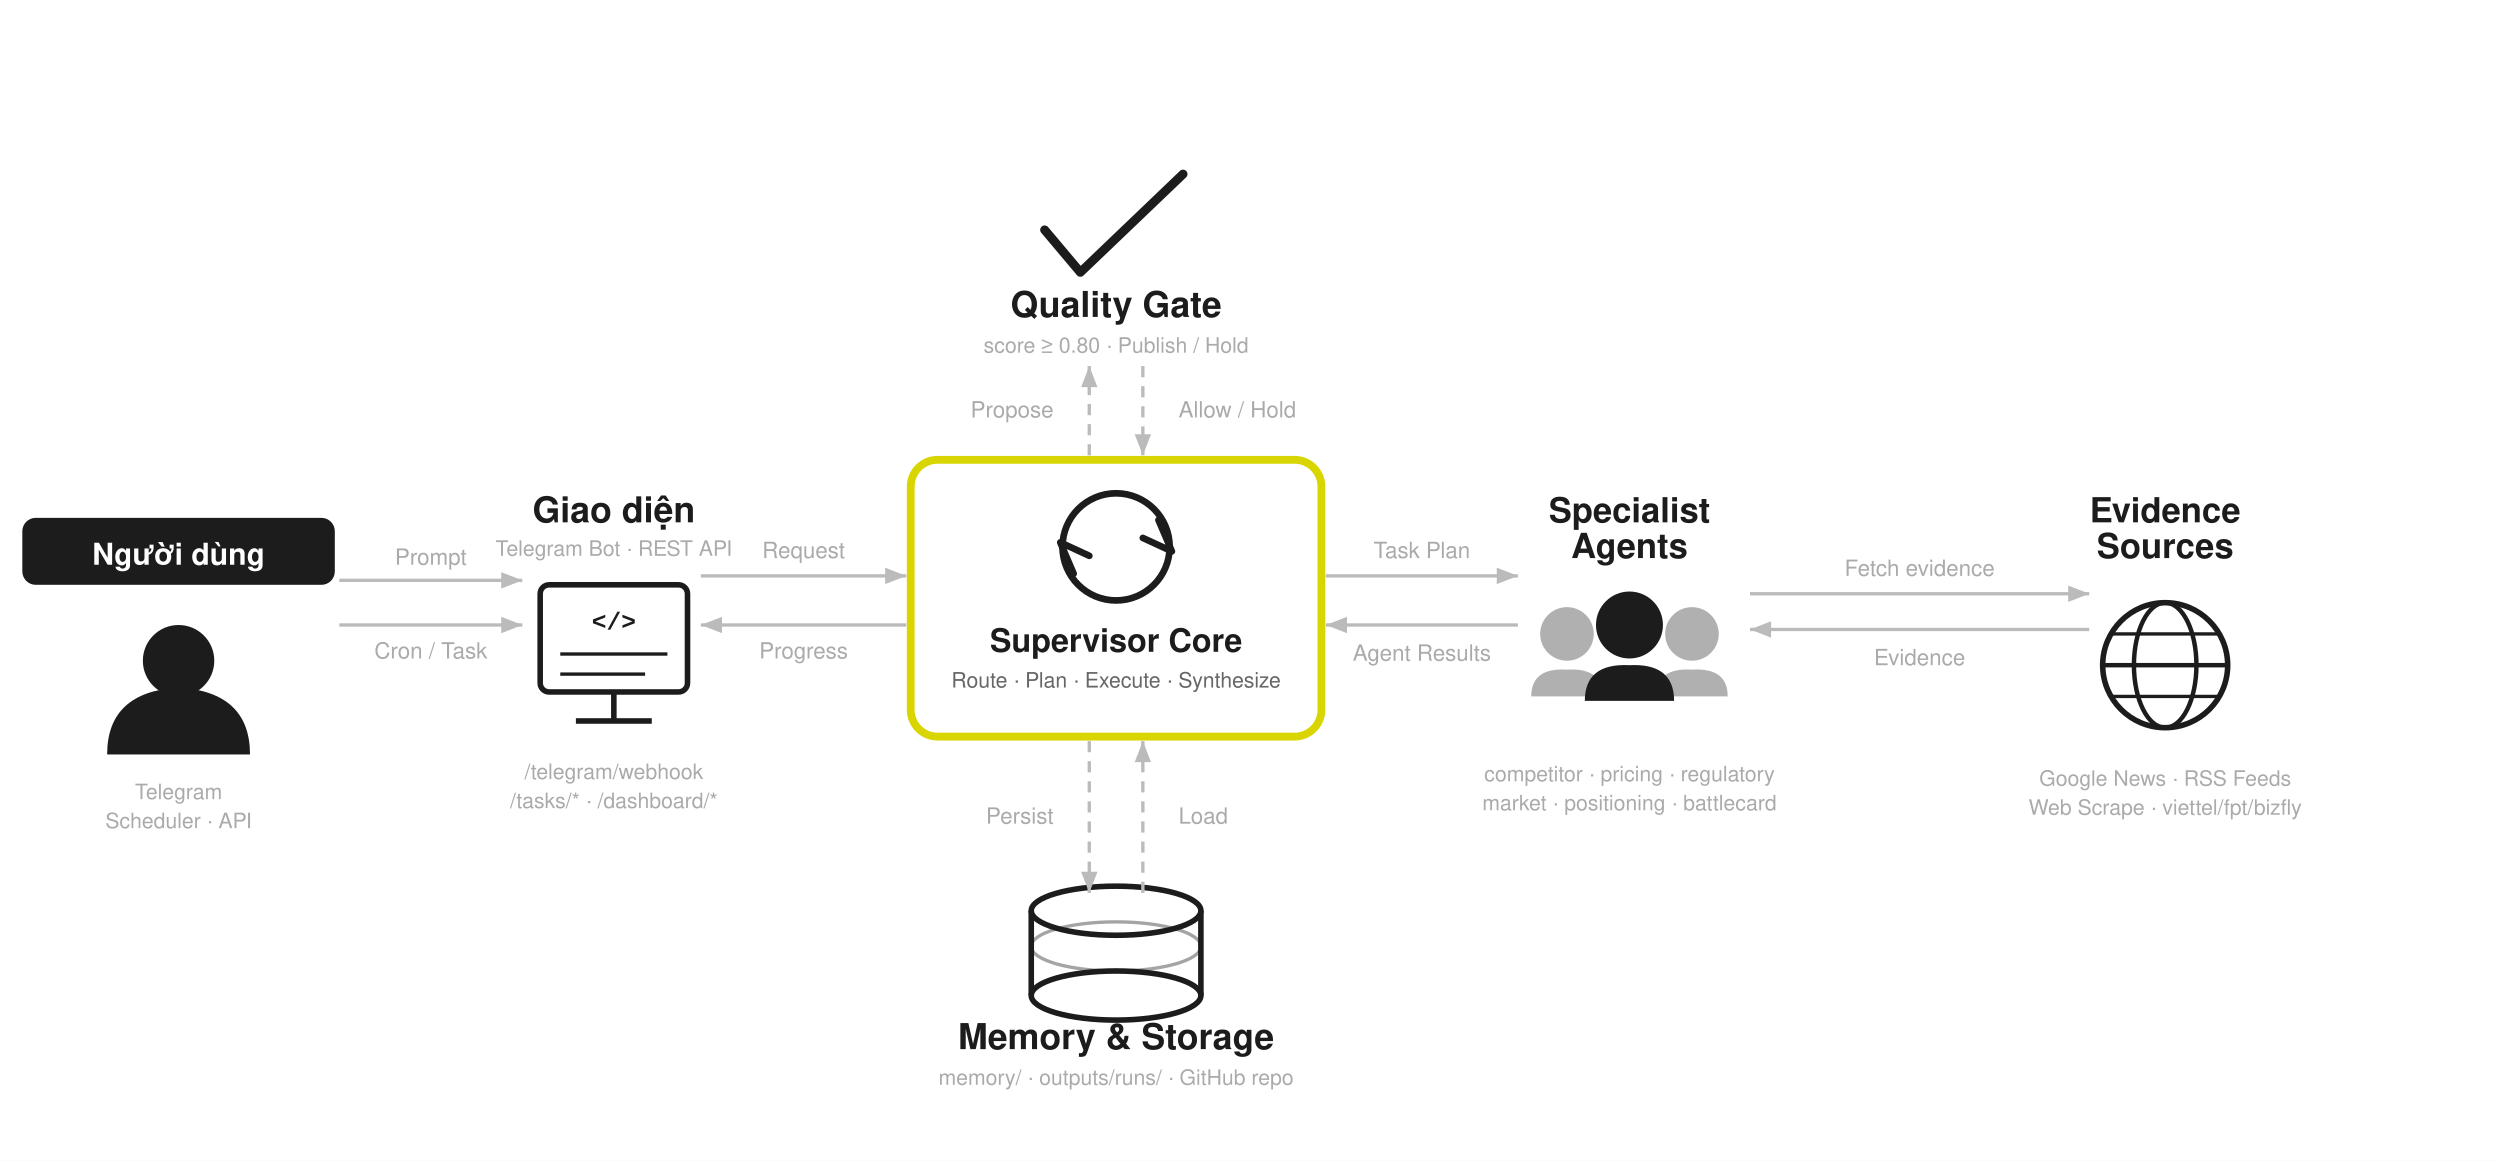
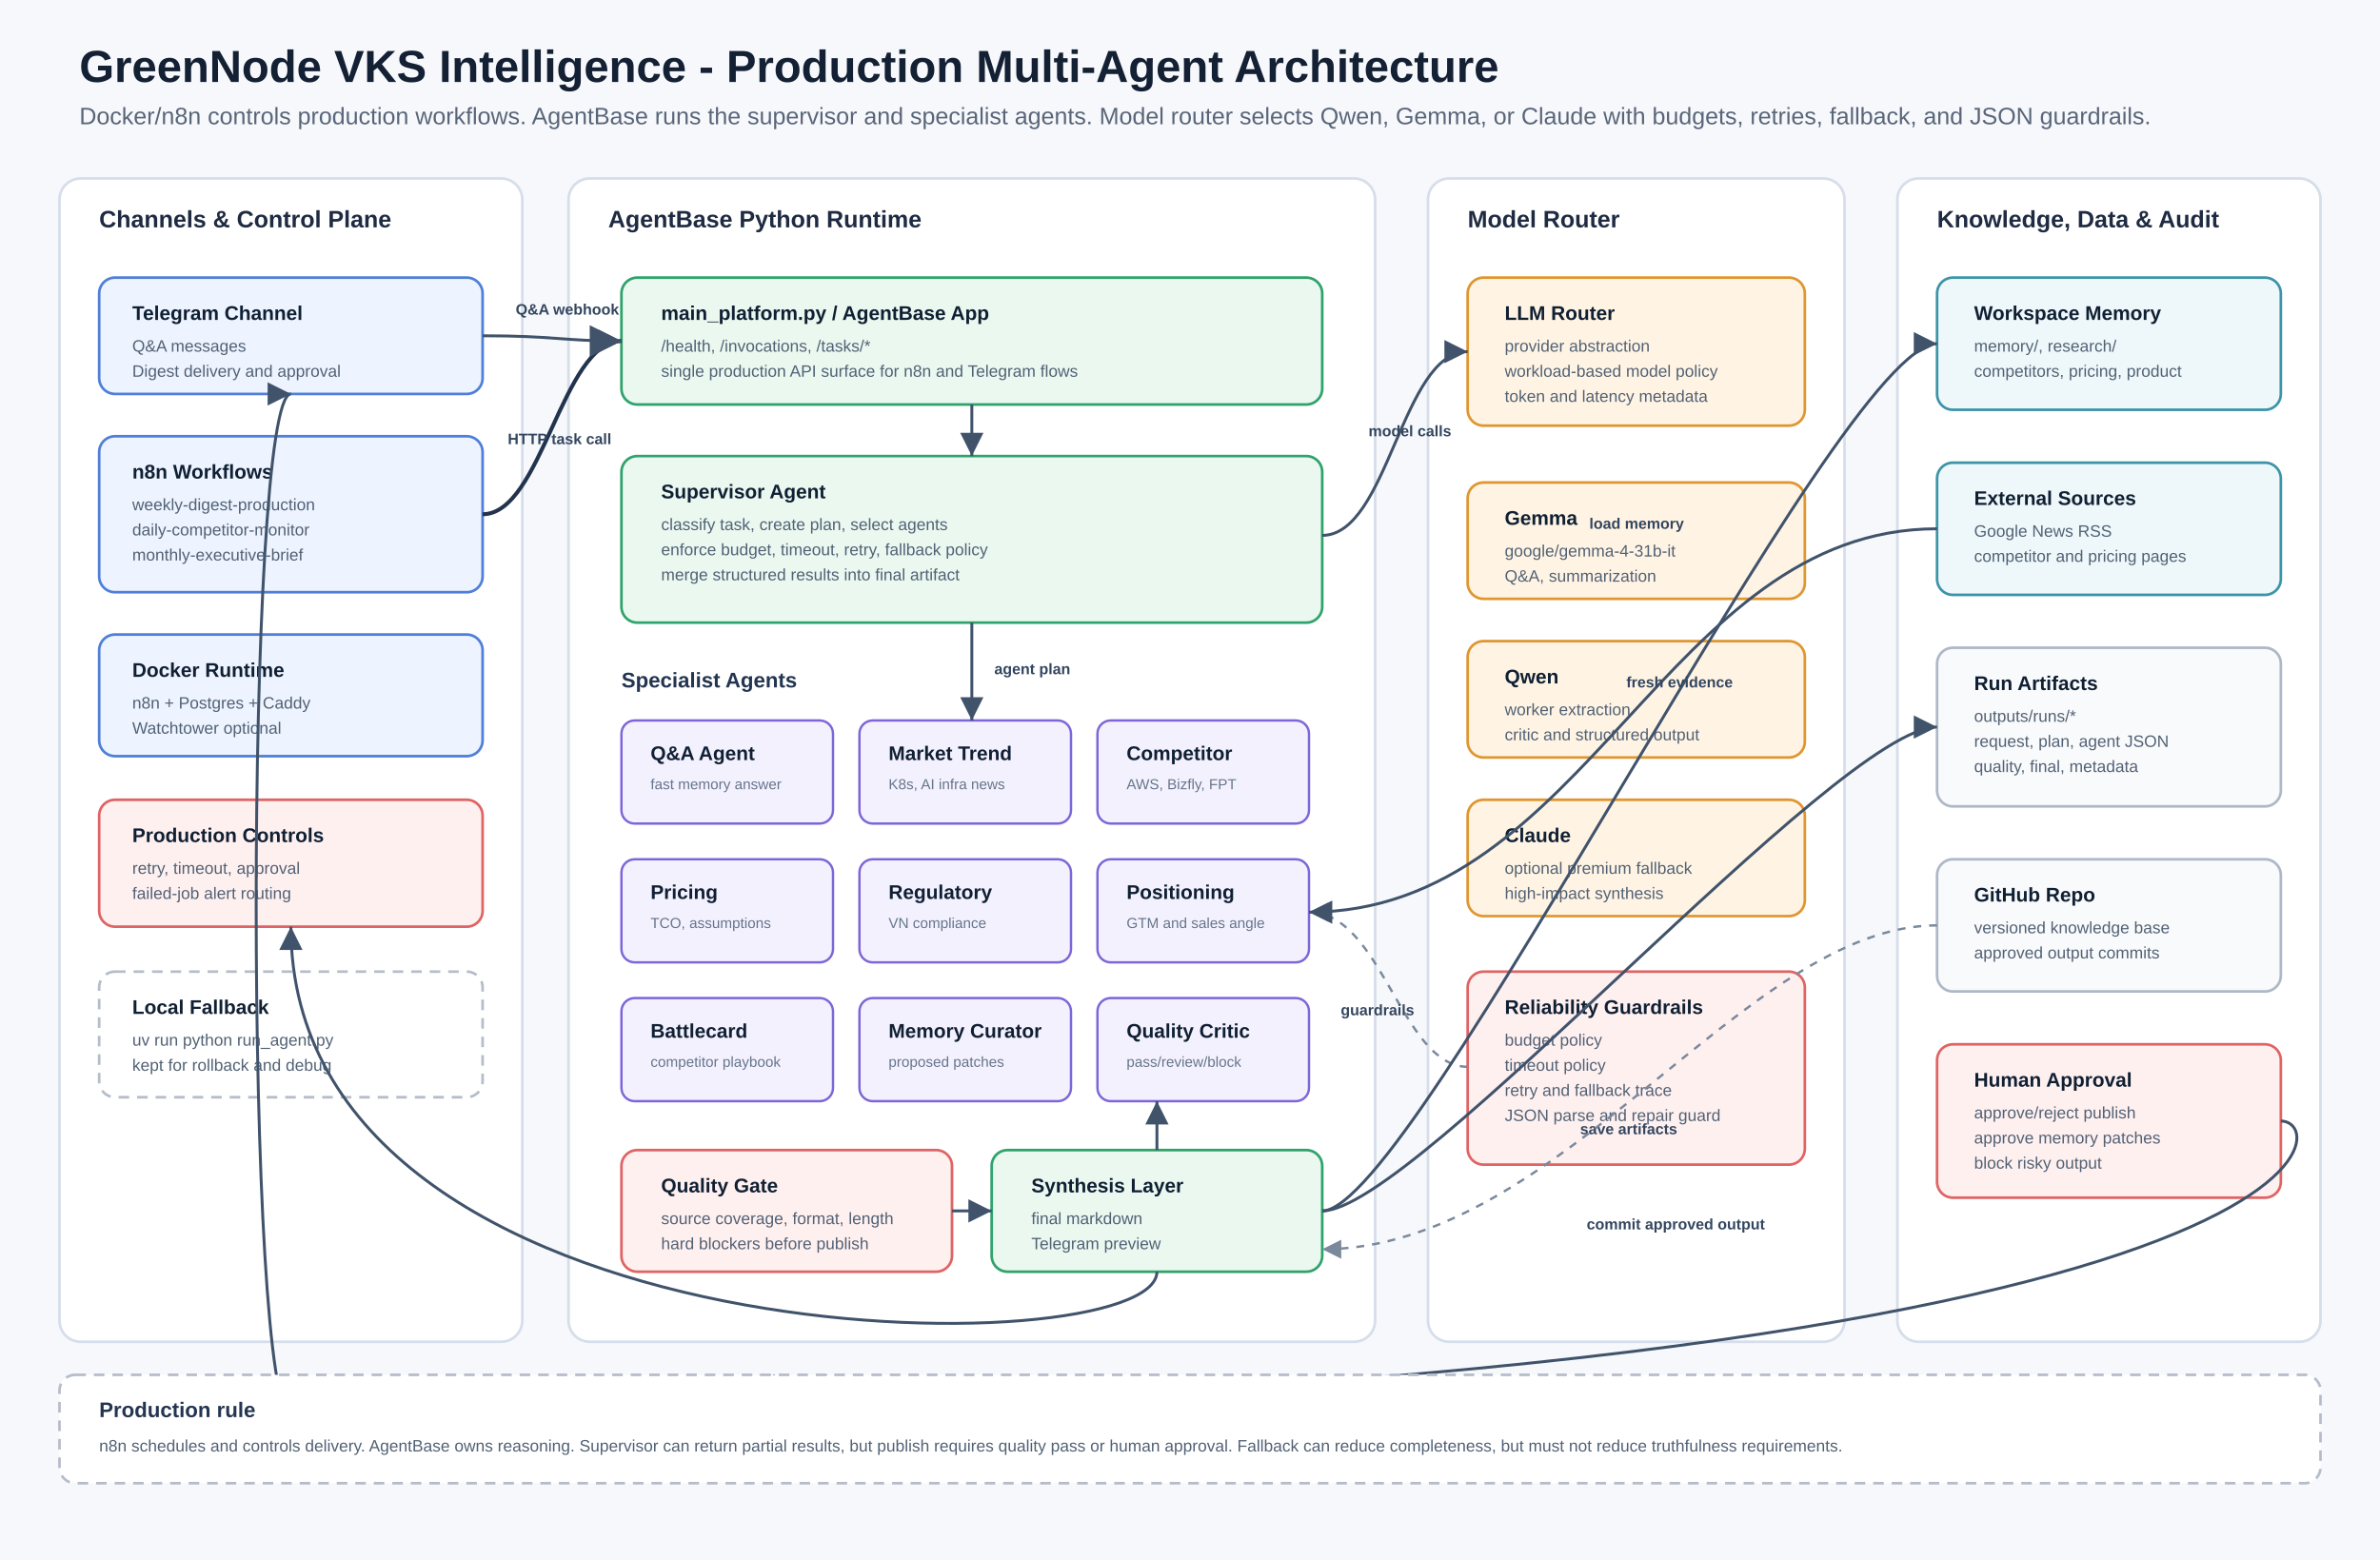
- <svg xmlns="http://www.w3.org/2000/svg" viewBox="0 0 1120 520" font-family="-apple-system, BlinkMacSystemFont, 'Segoe UI', Helvetica, Arial, sans-serif">
+ <svg xmlns="http://www.w3.org/2000/svg" width="1800" height="1180" viewBox="0 0 1800 1180">
  <defs>
-     <marker id="ah" viewBox="0 0 10 8" refX="9" refY="4" markerWidth="7" markerHeight="6" orient="auto">
-       <path d="M0,0.5 L9,4 L0,7.5 Z" fill="#bbb" />
+     <style>
+       .bg { fill: #f6f8fb; }
+       .title { font: 700 34px Arial, sans-serif; fill: #142033; }
+       .subtitle { font: 400 18px Arial, sans-serif; fill: #596579; }
+       .lane-title { font: 700 18px Arial, sans-serif; fill: #1e2b42; }
+       .group-title { font: 700 16px Arial, sans-serif; fill: #233550; }
+       .box-title { font: 700 15px Arial, sans-serif; fill: #102033; }
+       .box-text { font: 400 12.5px Arial, sans-serif; fill: #516174; }
+       .tiny { font: 400 11px Arial, sans-serif; fill: #65758a; }
+       .label { font: 700 11.5px Arial, sans-serif; fill: #33465f; }
+       .lane { fill: #ffffff; stroke: #d5deea; stroke-width: 2; rx: 16; }
+       .control { fill: #edf3ff; stroke: #4f7fd8; stroke-width: 2; rx: 12; }
+       .runtime { fill: #eaf8f0; stroke: #2fa36b; stroke-width: 2; rx: 12; }
+       .agent { fill: #f4f1ff; stroke: #7d66d8; stroke-width: 1.8; rx: 10; }
+       .model { fill: #fff4e4; stroke: #df9630; stroke-width: 2; rx: 12; }
+       .data { fill: #eef8fb; stroke: #3d94a8; stroke-width: 2; rx: 12; }
+       .guard { fill: #fff0f0; stroke: #df6464; stroke-width: 2; rx: 12; }
+       .store { fill: #f9fafc; stroke: #aeb8c7; stroke-width: 2; rx: 12; }
+       .optional { fill: #ffffff; stroke: #b5bdca; stroke-width: 2; stroke-dasharray: 8 6; rx: 12; }
+       .arrow { stroke: #40536b; stroke-width: 2.2; fill: none; marker-end: url(#arrow); }
+       .arrow-soft { stroke: #7a899c; stroke-width: 1.8; fill: none; marker-end: url(#arrow-soft); stroke-dasharray: 6 6; }
+       .arrow-strong { stroke: #22344d; stroke-width: 3; fill: none; marker-end: url(#arrow); }
+     </style>
+     <marker id="arrow" markerWidth="12" markerHeight="12" refX="10" refY="6" orient="auto">
+       <path d="M2,2 L10,6 L2,10 Z" fill="#40536b" />
+     </marker>
+     <marker id="arrow-soft" markerWidth="12" markerHeight="12" refX="10" refY="6" orient="auto">
+       <path d="M2,2 L10,6 L2,10 Z" fill="#7a899c" />
    </marker>
  </defs>
-   <rect width="1120" height="520" fill="#ffffff" />
-   <rect x="10" y="232" width="140" height="30" rx="6" fill="#1c1c1c" />
-   <text x="80" y="253" text-anchor="middle" fill="white" font-size="13.5" font-weight="700">Người dùng</text>
-   <circle cx="80" cy="296" r="16" fill="#1c1c1c" />
-   <path d="M48,338 Q48,310 80,308 Q112,310 112,338 Z" fill="#1c1c1c" />
-   <text x="80" y="358" text-anchor="middle" fill="#aaa" font-size="9.5">Telegram</text>
-   <text x="80" y="371" text-anchor="middle" fill="#aaa" font-size="9.5">Scheduler · API</text>
-   <text x="275" y="234" text-anchor="middle" fill="#1c1c1c" font-size="16" font-weight="700">Giao diện</text>
-   <text x="275" y="249" text-anchor="middle" fill="#aaa" font-size="9.5">Telegram Bot · REST API</text>
-   <rect x="242" y="262" width="66" height="48" rx="4" fill="none" stroke="#1c1c1c" stroke-width="2.5" />
-   <text x="275" y="282" text-anchor="middle" fill="#1c1c1c" font-family="'Courier New',monospace" font-size="11" font-weight="600">&lt;/&gt;</text>
-   <line x1="251" y1="293" x2="299" y2="293" stroke="#1c1c1c" stroke-width="1.5" />
-   <line x1="251" y1="302" x2="289" y2="302" stroke="#1c1c1c" stroke-width="1.5" />
-   <line x1="275" y1="310" x2="275" y2="323" stroke="#1c1c1c" stroke-width="2.5" />
-   <line x1="258" y1="323" x2="292" y2="323" stroke="#1c1c1c" stroke-width="2.5" />
-   <text x="275" y="349" text-anchor="middle" fill="#aaa" font-size="9.5">/telegram/webhook</text>
-   <text x="275" y="362" text-anchor="middle" fill="#aaa" font-size="9.5">/tasks/* · /dashboard/*</text>
-   <rect x="408" y="206" width="184" height="124" rx="12" fill="white" stroke="#d8d500" stroke-width="3.5" />
-   <g transform="translate(500,245)">
-     <path d="M-24,0 A24,24 0 0,1 24,0" fill="none" stroke="#1c1c1c" stroke-width="3" stroke-linecap="round" />
-     <path d="M19,-12 L25,2 L12,-4" fill="none" stroke="#1c1c1c" stroke-width="3" stroke-linecap="round" stroke-linejoin="round" />
-     <path d="M24,0 A24,24 0 0,1 -24,0" fill="none" stroke="#1c1c1c" stroke-width="3" stroke-linecap="round" />
-     <path d="M-19,12 L-25,-2 L-12,4" fill="none" stroke="#1c1c1c" stroke-width="3" stroke-linecap="round" stroke-linejoin="round" />
-   </g>
-   <text x="500" y="292" text-anchor="middle" fill="#1c1c1c" font-size="14.5" font-weight="700">Supervisor Core</text>
-   <text x="500" y="308" text-anchor="middle" fill="#666" font-size="9.5">Route · Plan · Execute · Synthesize</text>
-   <path d="M468,103 L484,122 L530,78" fill="none" stroke="#1c1c1c" stroke-width="4" stroke-linecap="round" stroke-linejoin="round" />
-   <text x="500" y="142" text-anchor="middle" fill="#1c1c1c" font-size="16" font-weight="700">Quality Gate</text>
-   <text x="500" y="158" text-anchor="middle" fill="#aaa" font-size="9.5">score ≥ 0.80 · Publish / Hold</text>
-   <text x="730" y="234" text-anchor="middle" fill="#1c1c1c" font-size="15.5" font-weight="700">Specialist</text>
-   <text x="730" y="250" text-anchor="middle" fill="#1c1c1c" font-size="15.5" font-weight="700">Agents</text>
-   <g transform="translate(730,300)">
-     <circle cx="-28" cy="-16" r="12" fill="#1c1c1c" opacity="0.35" />
-     <path d="M-44,12 Q-44,-1 -28,0 Q-12,-1 -12,12 Z" fill="#1c1c1c" opacity="0.35" />
-     <circle cx="0" cy="-20" r="15" fill="#1c1c1c" />
-     <path d="M-20,14 Q-20,-3 0,-2 Q20,-3 20,14 Z" fill="#1c1c1c" />
-     <circle cx="28" cy="-16" r="12" fill="#1c1c1c" opacity="0.35" />
-     <path d="M12,12 Q12,-1 28,0 Q44,-1 44,12 Z" fill="#1c1c1c" opacity="0.35" />
-   </g>
-   <text x="730" y="350" text-anchor="middle" fill="#aaa" font-size="9.5">competitor · pricing · regulatory</text>
-   <text x="730" y="363" text-anchor="middle" fill="#aaa" font-size="9.5">market · positioning · battlecard</text>
-   <text x="970" y="234" text-anchor="middle" fill="#1c1c1c" font-size="15.5" font-weight="700">Evidence</text>
-   <text x="970" y="250" text-anchor="middle" fill="#1c1c1c" font-size="15.5" font-weight="700">Sources</text>
-   <g transform="translate(970,298)">
-     <circle cx="0" cy="0" r="28" fill="none" stroke="#1c1c1c" stroke-width="2.5" />
-     <ellipse cx="0" cy="0" rx="14" ry="28" fill="none" stroke="#1c1c1c" stroke-width="2" />
-     <line x1="-28" y1="0" x2="28" y2="0" stroke="#1c1c1c" stroke-width="2" />
-     <line x1="-24" y1="-14" x2="24" y2="-14" stroke="#1c1c1c" stroke-width="1.5" />
-     <line x1="-24" y1="14" x2="24" y2="14" stroke="#1c1c1c" stroke-width="1.5" />
-   </g>
-   <text x="970" y="352" text-anchor="middle" fill="#aaa" font-size="9.5">Google News · RSS Feeds</text>
-   <text x="970" y="365" text-anchor="middle" fill="#aaa" font-size="9.5">Web Scrape · viettel/fpt/bizfly</text>
-   <g transform="translate(500,430)">
-     <ellipse cx="0" cy="-22" rx="38" ry="11" fill="none" stroke="#1c1c1c" stroke-width="2.5" />
-     <line x1="-38" y1="-22" x2="-38" y2="16" stroke="#1c1c1c" stroke-width="2.5" />
-     <line x1="38" y1="-22" x2="38" y2="16" stroke="#1c1c1c" stroke-width="2.5" />
-     <ellipse cx="0" cy="16" rx="38" ry="11" fill="none" stroke="#1c1c1c" stroke-width="2.5" />
-     <ellipse cx="0" cy="-6" rx="38" ry="11" fill="none" stroke="#1c1c1c" stroke-width="1.5" opacity="0.4" />
-   </g>
-   <text x="500" y="470" text-anchor="middle" fill="#1c1c1c" font-size="16" font-weight="700">Memory &amp; Storage</text>
-   <text x="500" y="486" text-anchor="middle" fill="#aaa" font-size="9.5">memory/ · outputs/runs/ · GitHub repo</text>
-   <line x1="152" y1="260" x2="234" y2="260" stroke="#bbb" stroke-width="1.5" marker-end="url(#ah)" />
-   <text x="193" y="253" text-anchor="middle" fill="#aaa" font-size="10">Prompt</text>
-   <line x1="152" y1="280" x2="234" y2="280" stroke="#bbb" stroke-width="1.5" marker-end="url(#ah)" />
-   <text x="193" y="295" text-anchor="middle" fill="#aaa" font-size="10">Cron / Task</text>
-   <line x1="314" y1="258" x2="406" y2="258" stroke="#bbb" stroke-width="1.5" marker-end="url(#ah)" />
-   <text x="360" y="250" text-anchor="middle" fill="#aaa" font-size="10">Request</text>
-   <line x1="406" y1="280" x2="314" y2="280" stroke="#bbb" stroke-width="1.5" marker-end="url(#ah)" />
-   <text x="360" y="295" text-anchor="middle" fill="#aaa" font-size="10">Progress</text>
-   <line x1="488" y1="204" x2="488" y2="164" stroke="#bbb" stroke-width="1.5" stroke-dasharray="5,4" marker-end="url(#ah)" />
-   <text x="472" y="187" text-anchor="end" fill="#aaa" font-size="10">Propose</text>
-   <line x1="512" y1="164" x2="512" y2="204" stroke="#bbb" stroke-width="1.5" stroke-dasharray="5,4" marker-end="url(#ah)" />
-   <text x="528" y="187" text-anchor="start" fill="#aaa" font-size="10">Allow / Hold</text>
-   <line x1="594" y1="258" x2="680" y2="258" stroke="#bbb" stroke-width="1.5" marker-end="url(#ah)" />
-   <text x="637" y="250" text-anchor="middle" fill="#aaa" font-size="10">Task Plan</text>
-   <line x1="680" y1="280" x2="594" y2="280" stroke="#bbb" stroke-width="1.5" marker-end="url(#ah)" />
-   <text x="637" y="296" text-anchor="middle" fill="#aaa" font-size="10">Agent Results</text>
-   <line x1="784" y1="266" x2="936" y2="266" stroke="#bbb" stroke-width="1.5" marker-end="url(#ah)" />
-   <text x="860" y="258" text-anchor="middle" fill="#aaa" font-size="10">Fetch evidence</text>
-   <line x1="936" y1="282" x2="784" y2="282" stroke="#bbb" stroke-width="1.5" marker-end="url(#ah)" />
-   <text x="860" y="298" text-anchor="middle" fill="#aaa" font-size="10">Evidence</text>
-   <line x1="488" y1="332" x2="488" y2="400" stroke="#bbb" stroke-width="1.5" stroke-dasharray="5,4" marker-end="url(#ah)" />
-   <text x="472" y="369" text-anchor="end" fill="#aaa" font-size="10">Persist</text>
-   <line x1="512" y1="400" x2="512" y2="332" stroke="#bbb" stroke-width="1.5" stroke-dasharray="5,4" marker-end="url(#ah)" />
-   <text x="528" y="369" text-anchor="start" fill="#aaa" font-size="10">Load</text>
+   <rect class="bg" x="0" y="0" width="1800" height="1180" />
+   <text class="title" x="60" y="62">GreenNode VKS Intelligence - Production Multi-Agent Architecture</text>
+   <text class="subtitle" x="60" y="94">Docker/n8n controls production workflows. AgentBase runs the supervisor and specialist agents. Model router selects Qwen, Gemma, or Claude with budgets, retries, fallback, and JSON guardrails.</text>
+   <rect class="lane" x="45" y="135" width="350" height="880" />
+   <text class="lane-title" x="75" y="172">Channels &amp; Control Plane</text>
+   <rect class="control" x="75" y="210" width="290" height="88" />
+   <text class="box-title" x="100" y="242">Telegram Channel</text>
+   <text class="box-text" x="100" y="266">Q&amp;A messages</text>
+   <text class="box-text" x="100" y="285">Digest delivery and approval</text>
+   <rect class="control" x="75" y="330" width="290" height="118" />
+   <text class="box-title" x="100" y="362">n8n Workflows</text>
+   <text class="box-text" x="100" y="386">weekly-digest-production</text>
+   <text class="box-text" x="100" y="405">daily-competitor-monitor</text>
+   <text class="box-text" x="100" y="424">monthly-executive-brief</text>
+   <rect class="control" x="75" y="480" width="290" height="92" />
+   <text class="box-title" x="100" y="512">Docker Runtime</text>
+   <text class="box-text" x="100" y="536">n8n + Postgres + Caddy</text>
+   <text class="box-text" x="100" y="555">Watchtower optional</text>
+   <rect class="guard" x="75" y="605" width="290" height="96" />
+   <text class="box-title" x="100" y="637">Production Controls</text>
+   <text class="box-text" x="100" y="661">retry, timeout, approval</text>
+   <text class="box-text" x="100" y="680">failed-job alert routing</text>
+   <rect class="optional" x="75" y="735" width="290" height="95" />
+   <text class="box-title" x="100" y="767">Local Fallback</text>
+   <text class="box-text" x="100" y="791">uv run python run_agent.py</text>
+   <text class="box-text" x="100" y="810">kept for rollback and debug</text>
+   <rect class="lane" x="430" y="135" width="610" height="880" />
+   <text class="lane-title" x="460" y="172">AgentBase Python Runtime</text>
+   <rect class="runtime" x="470" y="210" width="530" height="96" />
+   <text class="box-title" x="500" y="242">main_platform.py / AgentBase App</text>
+   <text class="box-text" x="500" y="266">/health, /invocations, /tasks/*</text>
+   <text class="box-text" x="500" y="285">single production API surface for n8n and Telegram flows</text>
+   <rect class="runtime" x="470" y="345" width="530" height="126" />
+   <text class="box-title" x="500" y="377">Supervisor Agent</text>
+   <text class="box-text" x="500" y="401">classify task, create plan, select agents</text>
+   <text class="box-text" x="500" y="420">enforce budget, timeout, retry, fallback policy</text>
+   <text class="box-text" x="500" y="439">merge structured results into final artifact</text>
+   <text class="group-title" x="470" y="520">Specialist Agents</text>
+   <rect class="agent" x="470" y="545" width="160" height="78" />
+   <text class="box-title" x="492" y="575">Q&amp;A Agent</text>
+   <text class="tiny" x="492" y="597">fast memory answer</text>
+   <rect class="agent" x="650" y="545" width="160" height="78" />
+   <text class="box-title" x="672" y="575">Market Trend</text>
+   <text class="tiny" x="672" y="597">K8s, AI infra news</text>
+   <rect class="agent" x="830" y="545" width="160" height="78" />
+   <text class="box-title" x="852" y="575">Competitor</text>
+   <text class="tiny" x="852" y="597">AWS, Bizfly, FPT</text>
+   <rect class="agent" x="470" y="650" width="160" height="78" />
+   <text class="box-title" x="492" y="680">Pricing</text>
+   <text class="tiny" x="492" y="702">TCO, assumptions</text>
+   <rect class="agent" x="650" y="650" width="160" height="78" />
+   <text class="box-title" x="672" y="680">Regulatory</text>
+   <text class="tiny" x="672" y="702">VN compliance</text>
+   <rect class="agent" x="830" y="650" width="160" height="78" />
+   <text class="box-title" x="852" y="680">Positioning</text>
+   <text class="tiny" x="852" y="702">GTM and sales angle</text>
+   <rect class="agent" x="470" y="755" width="160" height="78" />
+   <text class="box-title" x="492" y="785">Battlecard</text>
+   <text class="tiny" x="492" y="807">competitor playbook</text>
+   <rect class="agent" x="650" y="755" width="160" height="78" />
+   <text class="box-title" x="672" y="785">Memory Curator</text>
+   <text class="tiny" x="672" y="807">proposed patches</text>
+   <rect class="agent" x="830" y="755" width="160" height="78" />
+   <text class="box-title" x="852" y="785">Quality Critic</text>
+   <text class="tiny" x="852" y="807">pass/review/block</text>
+   <rect class="guard" x="470" y="870" width="250" height="92" />
+   <text class="box-title" x="500" y="902">Quality Gate</text>
+   <text class="box-text" x="500" y="926">source coverage, format, length</text>
+   <text class="box-text" x="500" y="945">hard blockers before publish</text>
+   <rect class="runtime" x="750" y="870" width="250" height="92" />
+   <text class="box-title" x="780" y="902">Synthesis Layer</text>
+   <text class="box-text" x="780" y="926">final markdown</text>
+   <text class="box-text" x="780" y="945">Telegram preview</text>
+   <rect class="lane" x="1080" y="135" width="315" height="880" />
+   <text class="lane-title" x="1110" y="172">Model Router</text>
+   <rect class="model" x="1110" y="210" width="255" height="112" />
+   <text class="box-title" x="1138" y="242">LLM Router</text>
+   <text class="box-text" x="1138" y="266">provider abstraction</text>
+   <text class="box-text" x="1138" y="285">workload-based model policy</text>
+   <text class="box-text" x="1138" y="304">token and latency metadata</text>
+   <rect class="model" x="1110" y="365" width="255" height="88" />
+   <text class="box-title" x="1138" y="397">Gemma</text>
+   <text class="box-text" x="1138" y="421">google/gemma-4-31b-it</text>
+   <text class="box-text" x="1138" y="440">Q&amp;A, summarization</text>
+   <rect class="model" x="1110" y="485" width="255" height="88" />
+   <text class="box-title" x="1138" y="517">Qwen</text>
+   <text class="box-text" x="1138" y="541">worker extraction</text>
+   <text class="box-text" x="1138" y="560">critic and structured output</text>
+   <rect class="model" x="1110" y="605" width="255" height="88" />
+   <text class="box-title" x="1138" y="637">Claude</text>
+   <text class="box-text" x="1138" y="661">optional premium fallback</text>
+   <text class="box-text" x="1138" y="680">high-impact synthesis</text>
+   <rect class="guard" x="1110" y="735" width="255" height="146" />
+   <text class="box-title" x="1138" y="767">Reliability Guardrails</text>
+   <text class="box-text" x="1138" y="791">budget policy</text>
+   <text class="box-text" x="1138" y="810">timeout policy</text>
+   <text class="box-text" x="1138" y="829">retry and fallback trace</text>
+   <text class="box-text" x="1138" y="848">JSON parse and repair guard</text>
+   <rect class="lane" x="1435" y="135" width="320" height="880" />
+   <text class="lane-title" x="1465" y="172">Knowledge, Data &amp; Audit</text>
+   <rect class="data" x="1465" y="210" width="260" height="100" />
+   <text class="box-title" x="1493" y="242">Workspace Memory</text>
+   <text class="box-text" x="1493" y="266">memory/, research/</text>
+   <text class="box-text" x="1493" y="285">competitors, pricing, product</text>
+   <rect class="data" x="1465" y="350" width="260" height="100" />
+   <text class="box-title" x="1493" y="382">External Sources</text>
+   <text class="box-text" x="1493" y="406">Google News RSS</text>
+   <text class="box-text" x="1493" y="425">competitor and pricing pages</text>
+   <rect class="store" x="1465" y="490" width="260" height="120" />
+   <text class="box-title" x="1493" y="522">Run Artifacts</text>
+   <text class="box-text" x="1493" y="546">outputs/runs/*</text>
+   <text class="box-text" x="1493" y="565">request, plan, agent JSON</text>
+   <text class="box-text" x="1493" y="584">quality, final, metadata</text>
+   <rect class="store" x="1465" y="650" width="260" height="100" />
+   <text class="box-title" x="1493" y="682">GitHub Repo</text>
+   <text class="box-text" x="1493" y="706">versioned knowledge base</text>
+   <text class="box-text" x="1493" y="725">approved output commits</text>
+   <rect class="guard" x="1465" y="790" width="260" height="116" />
+   <text class="box-title" x="1493" y="822">Human Approval</text>
+   <text class="box-text" x="1493" y="846">approve/reject publish</text>
+   <text class="box-text" x="1493" y="865">approve memory patches</text>
+   <text class="box-text" x="1493" y="884">block risky output</text>
+   <path class="arrow-strong" d="M365 389 C410 389, 425 258, 470 258" />
+   <text class="label" x="384" y="336">HTTP task call</text>
+   <path class="arrow" d="M365 254 C420 254, 425 258, 470 258" />
+   <text class="label" x="390" y="238">Q&amp;A webhook</text>
+   <path class="arrow" d="M735 306 L735 345" />
+   <path class="arrow" d="M735 471 C735 505, 735 515, 735 545" />
+   <text class="label" x="752" y="510">agent plan</text>
+   <path class="arrow" d="M1000 405 C1050 405, 1060 266, 1110 266" />
+   <text class="label" x="1035" y="330">model calls</text>
+   <path class="arrow-soft" d="M1110 807 C1060 807, 1045 690, 990 690" />
+   <text class="label" x="1014" y="768">guardrails</text>
+   <path class="arrow" d="M1000 916 C1070 916, 1390 550, 1465 550" />
+   <text class="label" x="1195" y="858">save artifacts</text>
+   <path class="arrow" d="M1000 916 C1070 916, 1390 260, 1465 260" />
+   <text class="label" x="1202" y="400">load memory</text>
+   <path class="arrow" d="M1465 400 C1260 400, 1200 690, 990 690" />
+   <text class="label" x="1230" y="520">fresh evidence</text>
+   <path class="arrow" d="M720 916 L750 916" />
+   <path class="arrow" d="M875 870 C875 840, 875 836, 875 833" />
+   <path class="arrow" d="M875 962 C875 1035, 220 1035, 220 701" />
+   <text class="label" x="480" y="1048">preview, alert, publish decision</text>
+   <path class="arrow" d="M1725 848 C1770 848, 1770 1070, 220 1070 C185 1070, 185 298, 220 298" />
+   <text class="label" x="920" y="1092">approval response</text>
+   <path class="arrow-soft" d="M1465 700 C1320 700, 1180 945, 1000 945" />
+   <text class="label" x="1200" y="930">commit approved output</text>
+   <rect class="optional" x="45" y="1040" width="1710" height="82" />
+   <text class="group-title" x="75" y="1072">Production rule</text>
+   <text class="box-text" x="75" y="1098">n8n schedules and controls delivery. AgentBase owns reasoning. Supervisor can return partial results, but publish requires quality pass or human approval. Fallback can reduce completeness, but must not reduce truthfulness requirements.</text>
</svg>
